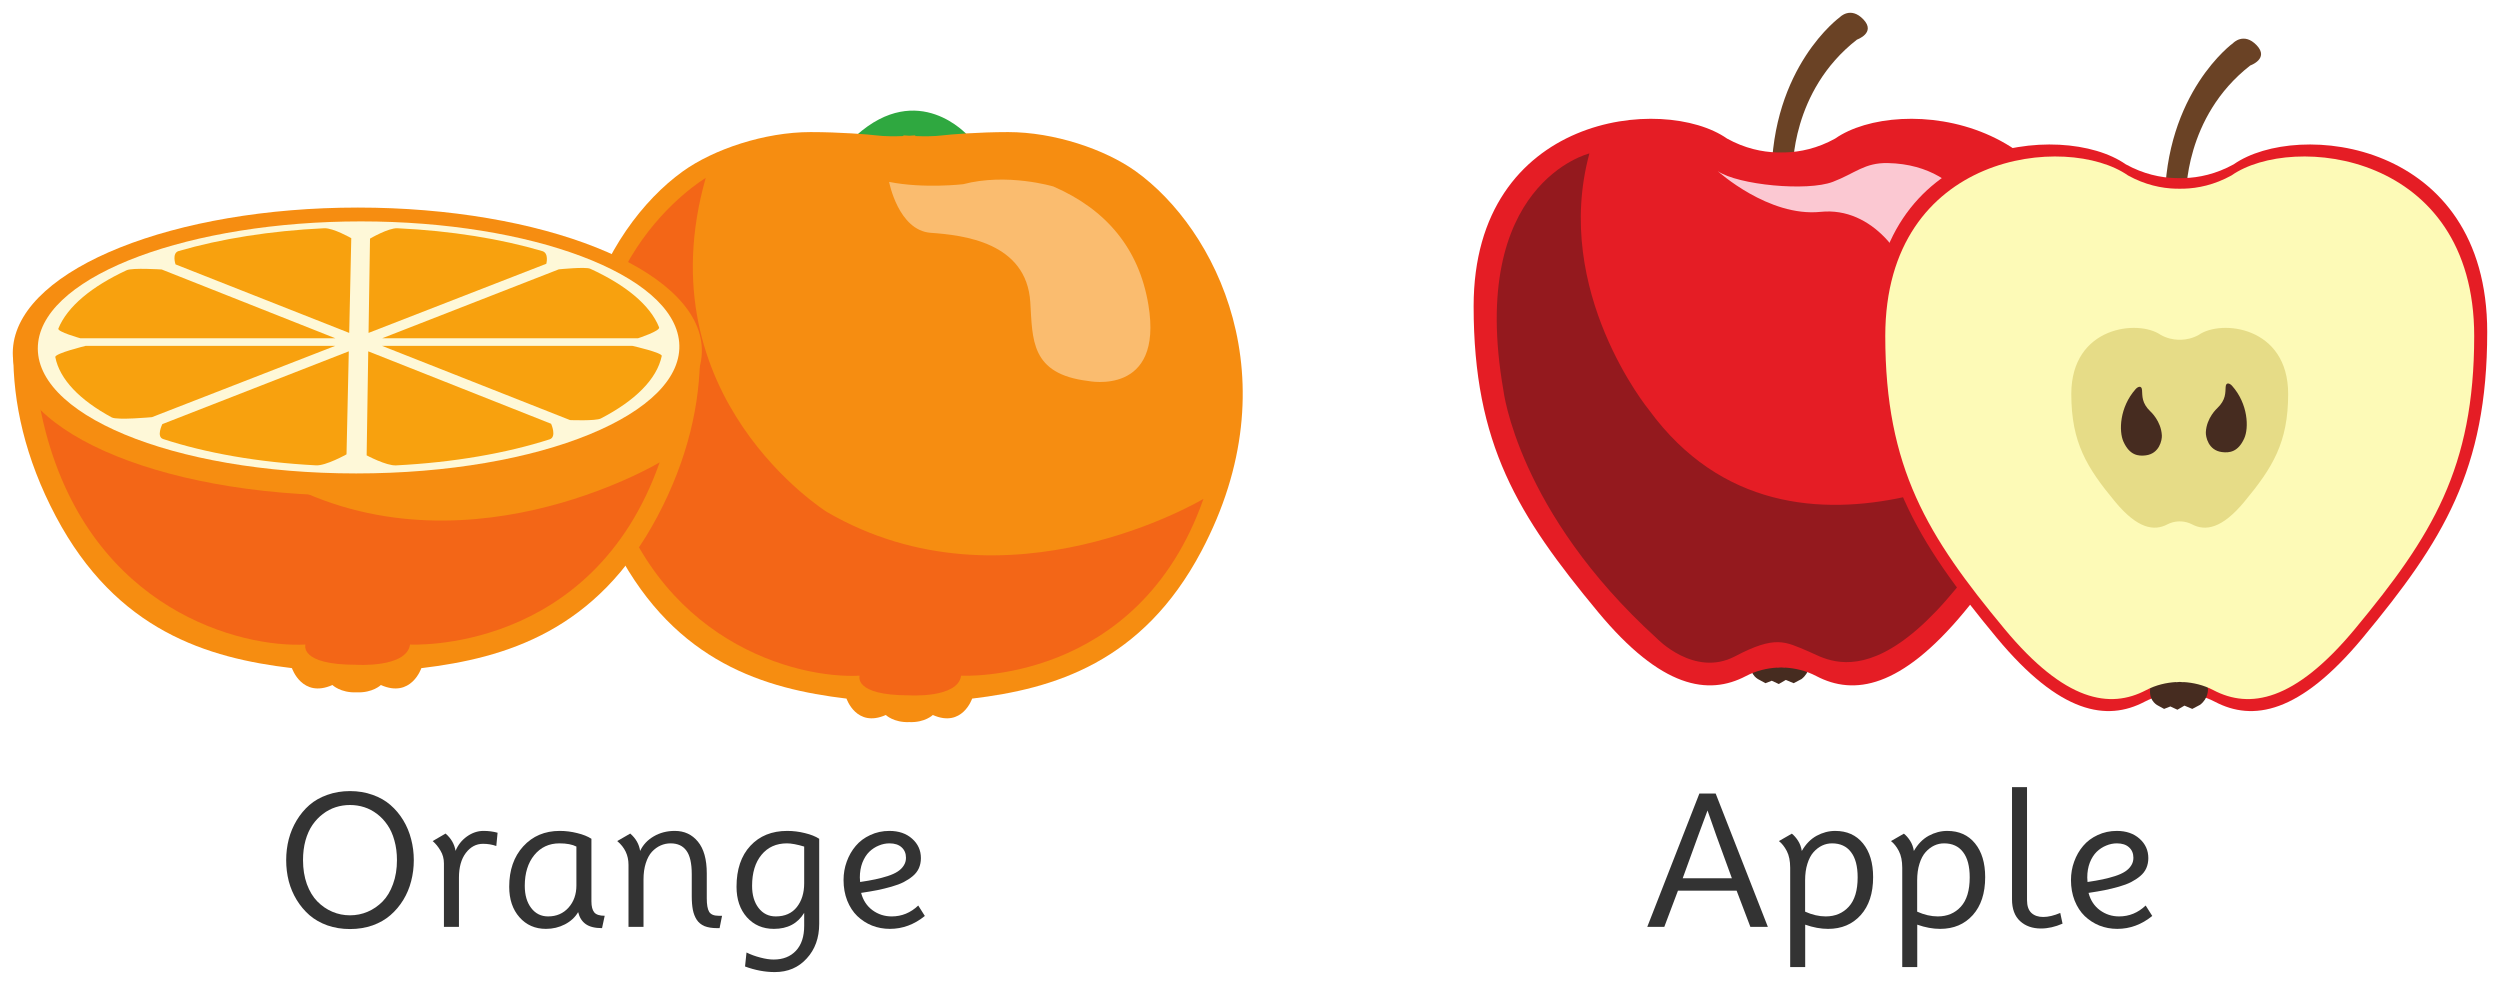
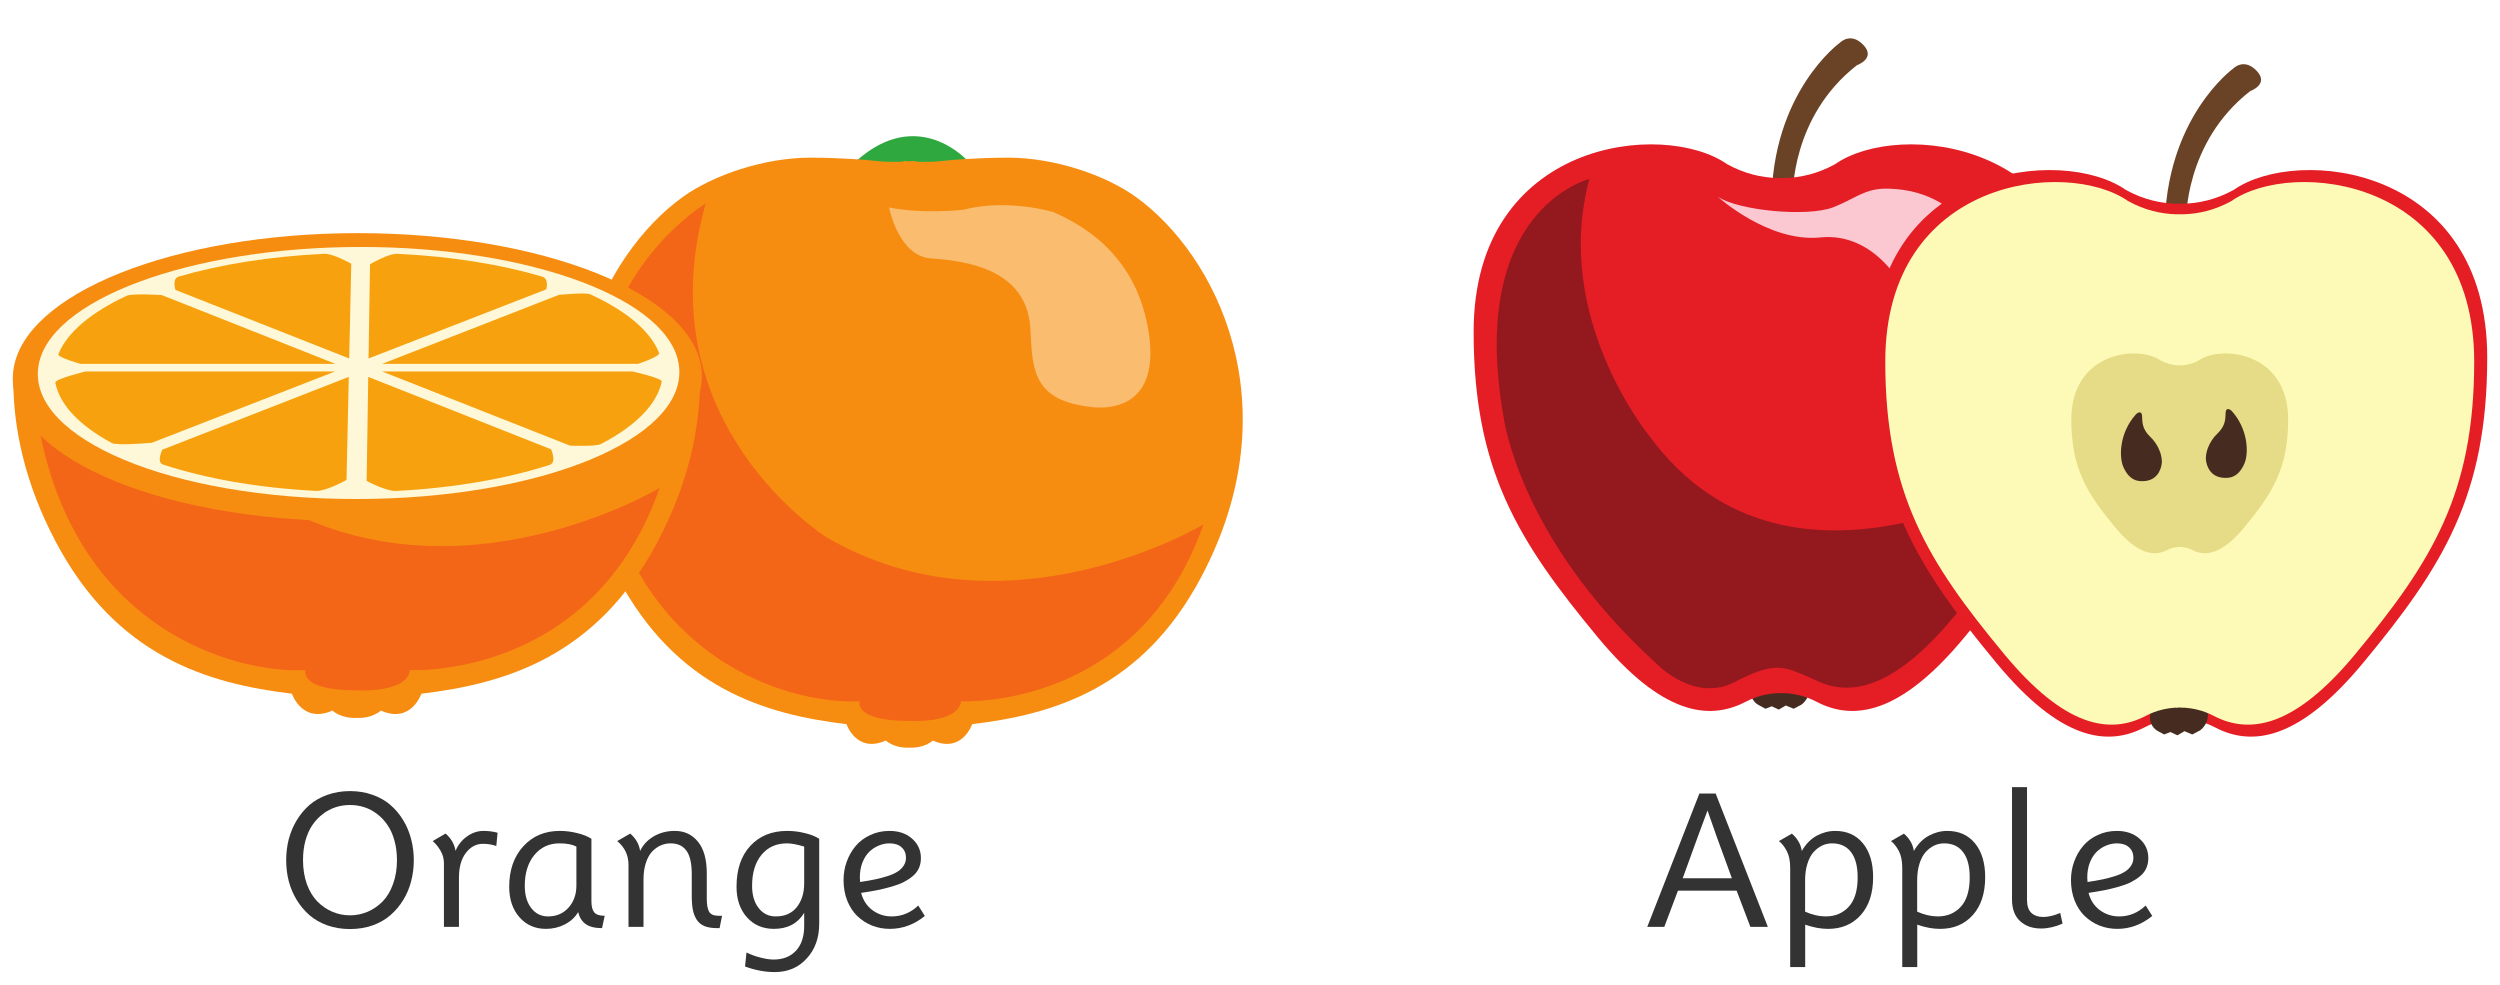
<svg xmlns="http://www.w3.org/2000/svg" version="1.1" width="586.681" height="231.12" id="svg4689">
  <defs id="defs4691">
    <clipPath id="clipPath10831">
      <path d="m 5402.34,3962.16 c -0.88,0.88 -1.77,1.74 -2.66,2.59 l 20.81,5.84 -18.15,-8.43 m -171.34,50.46 -23.48,83.37 c 0.84,0.33 2.17,0.92 3.62,1.76 l 35.47,-83.14 c -5.35,-0.46 -10.56,-1.13 -15.61,-1.99 m -30.56,110.21 c -0.17,0.01 -0.33,0.02 -0.49,0.02 l -0.92,3.27 1.41,-3.29" id="path10833" />
    </clipPath>
    <radialGradient cx="0" cy="0" r="1" fx="0" fy="0" id="radialGradient10835" gradientUnits="userSpaceOnUse" gradientTransform="matrix(563.137,0,0,-563.137,405,400)" spreadMethod="pad">
      <stop id="stop10837" style="stop-color:#f9fdf6;stop-opacity:1" offset="0" />
      <stop id="stop10839" style="stop-color:#f9fdf6;stop-opacity:1" offset="0.141" />
      <stop id="stop10841" style="stop-color:#e6eedb;stop-opacity:1" offset="0.854" />
      <stop id="stop10843" style="stop-color:#e6eedb;stop-opacity:1" offset="0.854" />
      <stop id="stop10845" style="stop-color:#dbe2d1;stop-opacity:1" offset="0.989" />
      <stop id="stop10847" style="stop-color:#dbe2d1;stop-opacity:1" offset="1" />
    </radialGradient>
  </defs>
  <g style="font-size:40px;font-style:normal;font-weight:normal;line-height:125%;letter-spacing:0px;word-spacing:0px;fill:#333333;fill-opacity:1;stroke:none;font-family:topmarksbook" id="text11705-0-82">
    <path d="m 394.884,206.098 11.537,0 -3.652,-10.012 -2.062,-5.887 -2.191,5.908 -3.631,9.99 m -8.314,11.408 12.225,-31.281 3.824,0 12.246,31.281 -4.104,0 -3.223,-8.486 -13.771,0 -3.201,8.486 -3.996,0" style="font-size:44px;font-variant:normal;font-stretch:normal;fill:#333333;font-family:Topmarks;-inkscape-font-specification:Topmarks" id="path3200" />
    <path d="m 423.608,213.94 c 1.661,0.745 3.273,1.117 4.834,1.117 2.22,10e-6 4.025,-0.759 5.414,-2.277 1.389,-1.518 2.084,-3.817 2.084,-6.896 -2e-5,-2.607 -0.523,-4.583 -1.568,-5.93 -1.031,-1.361 -2.514,-2.041 -4.447,-2.041 -0.816,2e-5 -1.59,0.172 -2.32,0.516 -0.73,0.344 -1.404,0.859 -2.02,1.547 -0.602,0.673 -1.081,1.583 -1.439,2.729 -0.358,1.132 -0.537,2.428 -0.537,3.889 l 0,7.348 m -3.502,12.998 0,-23.311 c 0,-1.59 -0.265,-2.893 -0.795,-3.91 -0.53,-1.017 -1.146,-1.798 -1.848,-2.342 l 3.029,-1.74 c 0.501,0.387 0.981,0.931 1.439,1.633 0.458,0.702 0.759,1.511 0.902,2.428 0.931,-1.618 2.091,-2.807 3.48,-3.566 1.404,-0.759 2.857,-1.139 4.361,-1.139 2.75,2e-5 4.92,0.974 6.51,2.922 1.59,1.948 2.385,4.591 2.385,7.928 -3e-5,3.781 -0.974,6.753 -2.922,8.916 -1.934,2.148 -4.483,3.223 -7.648,3.223 -1.704,0 -3.495,-0.329 -5.371,-0.988 l 0,9.947 -3.523,0" style="font-size:44px;font-variant:normal;font-stretch:normal;fill:#333333;font-family:Topmarks;-inkscape-font-specification:Topmarks" id="path3202" />
    <path d="m 449.905,213.94 c 1.661,0.745 3.273,1.117 4.834,1.117 2.22,10e-6 4.025,-0.759 5.414,-2.277 1.389,-1.518 2.084,-3.817 2.084,-6.896 -2e-5,-2.607 -0.523,-4.583 -1.568,-5.93 -1.031,-1.361 -2.514,-2.041 -4.447,-2.041 -0.816,2e-5 -1.59,0.172 -2.32,0.516 -0.73,0.344 -1.404,0.859 -2.02,1.547 -0.602,0.673 -1.081,1.583 -1.439,2.729 -0.358,1.132 -0.537,2.428 -0.537,3.889 l 0,7.348 m -3.502,12.998 0,-23.311 c 0,-1.59 -0.265,-2.893 -0.795,-3.91 -0.53,-1.017 -1.146,-1.798 -1.848,-2.342 l 3.029,-1.74 c 0.501,0.387 0.981,0.931 1.439,1.633 0.458,0.702 0.759,1.511 0.902,2.428 0.931,-1.618 2.091,-2.807 3.48,-3.566 1.404,-0.759 2.857,-1.139 4.361,-1.139 2.75,2e-5 4.92,0.974 6.51,2.922 1.59,1.948 2.385,4.591 2.385,7.928 -2e-5,3.781 -0.974,6.753 -2.922,8.916 -1.934,2.148 -4.483,3.223 -7.648,3.223 -1.704,0 -3.495,-0.329 -5.371,-0.988 l 0,9.947 -3.523,0" style="font-size:44px;font-variant:normal;font-stretch:normal;fill:#333333;font-family:Topmarks;-inkscape-font-specification:Topmarks" id="path3204" />
    <path d="m 483.485,214.241 c -10e-6,0 0.179,0.838 0.537,2.514 -1.733,0.759 -3.423,1.139 -5.07,1.139 -2.005,0 -3.638,-0.58 -4.898,-1.74 -1.26,-1.16 -1.891,-2.857 -1.891,-5.092 l 0,-26.34 3.523,0 0,26.512 c 0,1.361 0.344,2.363 1.031,3.008 0.687,0.63 1.611,0.945 2.771,0.945 1.174,0 2.506,-0.315 3.996,-0.945" style="font-size:44px;font-variant:normal;font-stretch:normal;fill:#333333;font-family:Topmarks;-inkscape-font-specification:Topmarks" id="path3206" />
    <path d="m 489.888,206.979 c 1.375,-0.201 2.564,-0.408 3.566,-0.623 1.003,-0.215 1.977,-0.473 2.922,-0.773 0.96,-0.315 1.733,-0.666 2.32,-1.053 0.602,-0.387 1.074,-0.852 1.418,-1.396 0.358,-0.544 0.537,-1.153 0.537,-1.826 -2e-5,-1.031 -0.344,-1.855 -1.031,-2.471 -0.673,-0.616 -1.619,-0.924 -2.836,-0.924 -0.859,2e-5 -1.697,0.172 -2.514,0.516 -0.816,0.329 -1.561,0.816 -2.234,1.461 -0.659,0.645 -1.196,1.49 -1.611,2.535 -0.401,1.046 -0.602,2.213 -0.602,3.502 0,0.358 0.021,0.709 0.064,1.053 m 6.982,11 c -1.475,0 -2.872,-0.258 -4.189,-0.773 -1.303,-0.53 -2.456,-1.275 -3.459,-2.234 -0.988,-0.96 -1.776,-2.17 -2.363,-3.631 -0.573,-1.461 -0.859,-3.072 -0.859,-4.834 0,-1.504 0.251,-2.943 0.752,-4.318 0.501,-1.389 1.203,-2.614 2.105,-3.674 0.902,-1.074 2.041,-1.926 3.416,-2.557 1.375,-0.645 2.872,-0.967 4.49,-0.967 2.191,2e-5 3.967,0.609 5.328,1.826 1.375,1.217 2.062,2.736 2.062,4.555 -2e-5,0.859 -0.158,1.647 -0.473,2.363 -0.315,0.702 -0.788,1.318 -1.418,1.848 -0.63,0.53 -1.346,1.003 -2.148,1.418 -0.788,0.401 -1.74,0.759 -2.857,1.074 -1.103,0.315 -2.213,0.587 -3.33,0.816 -1.103,0.215 -2.37,0.43 -3.803,0.645 0.458,1.733 1.346,3.087 2.664,4.061 1.332,0.974 2.836,1.461 4.512,1.461 2.363,10e-6 4.44,-0.852 6.23,-2.557 l 1.547,2.449 c -2.492,2.02 -5.228,3.029 -8.207,3.029" style="font-size:44px;font-variant:normal;font-stretch:normal;fill:#333333;font-family:Topmarks;-inkscape-font-specification:Topmarks" id="path3208" />
  </g>
-   <g id="g7017" transform="matrix(1.762605,0,0,1.851422,-156.6211,-377.7289)">
+   <g id="g7017" transform="matrix(1.762605,0,0,1.851422,-156.6211,-371.7289)">
    <path style="fill:#462c20;fill-opacity:1;fill-rule:nonzero;stroke:none" id="path7683" d="m 329.746,288.118 c 0,0 0.102,1.146 -1.042,1.979 l -1.042,0.521 -1.04,-0.416 -0.938,0.52 -0.938,-0.416 -0.835,0.312 -0.834,-0.434 c 0,0 -1.249,-0.505 -1.041,-1.857 0.21,-1.355 7.71,-0.209 7.71,-0.209" />
    <path style="fill:#6a4225;fill-opacity:1;fill-rule:nonzero;stroke:none" id="path7685" d="m 327.556,225.55 c 0,0 -0.284,-9.963 8.537,-16.508 0,0 2.561,-0.853 0.855,-2.561 -1.709,-1.706 -3.13,-0.284 -3.13,-0.284 0,0 -9.107,6.26 -9.107,20.49 0,14.229 3.13,8.537 2.845,-1.137" />
    <path style="fill:#e51d25;fill-opacity:1;fill-rule:nonzero;stroke:none" id="path7687" d="m 333.182,221.591 c -2.355,1.239 -4.65,1.7 -6.666,1.751 l 0,-0.005 c -0.171,0.007 -0.346,0.005 -0.522,0.007 -0.174,-0.002 -0.35,0 -0.52,-0.007 l 0,0.005 c -2.019,-0.051 -4.312,-0.512 -6.668,-1.751 -8.438,-5.625 -33.75,-3.127 -33.75,21.25 0,17.5 5.889,26.494 16.562,38.75 8.438,9.688 14.688,10.625 19.688,8.125 1.409,-0.705 2.835,-0.998 4.168,-1.076 l 0,0.022 c 0.175,-0.015 0.349,-0.028 0.52,-0.039 0.174,0.011 0.346,0.024 0.522,0.039 l 0,-0.022 c 1.33,0.079 2.759,0.371 4.166,1.076 5,2.5 11.25,1.562 19.688,-8.125 10.675,-12.256 16.562,-21.25 16.562,-38.75 0,-24.378 -25.312,-26.875 -33.75,-21.25" />
    <path style="fill:#fbc8d2;fill-opacity:1;fill-rule:nonzero;stroke:none" id="path7689" d="m 332.881,227.07 c -3.393,1.234 -12.607,0.409 -15.325,-1.357 0,0 6.766,5.841 13.694,5.161 6.929,-0.679 11.684,5.841 12.498,10.461 0.815,4.619 3.804,4.346 5.298,4.075 0,0 6.929,-0.951 4.484,-10.595 0,0 -2.184,-9.896 -13.314,-10.125 -3.123,-0.064 -4.346,1.294 -7.334,2.38" />
    <path style="fill:#94191e;fill-opacity:1;fill-rule:nonzero;stroke:none" id="path7691" d="m 300.474,223.466 c 0,0 -16.25,3.75 -11.459,30 0,0 1.875,15.416 20.416,31.459 0,0 5.001,5 10.418,2.291 5.416,-2.709 6.666,-1.875 9.791,-0.625 3.125,1.25 12.916,8.125 32.501,-27.291 0,0 -34.584,21.666 -53.75,-3.334 0,0 -12.918,-15 -7.918,-32.5" />
  </g>
-   <g id="g7008" transform="matrix(1.762605,0,0,1.851422,-237.7009,-377.7289)">
+   <g id="g7008" transform="matrix(1.762605,0,0,1.851422,-237.7009,-371.7289)">
    <path style="fill:#6a4225;fill-opacity:1;fill-rule:nonzero;stroke:none" id="path7693" d="m 425.917,228.828 c 0,0 -0.284,-9.963 8.539,-16.508 0,0 2.56,-0.853 0.854,-2.561 -1.709,-1.706 -3.131,-0.284 -3.131,-0.284 0,0 -9.107,6.26 -9.107,20.49 0,14.229 3.131,8.537 2.846,-1.137" />
    <path style="fill:#e51d25;fill-opacity:1;fill-rule:nonzero;stroke:none" id="path7695" d="m 432.255,224.848 c -2.355,1.238 -4.65,1.7 -6.666,1.75 l 0,-0.004 c -0.171,0.006 -0.347,0.005 -0.522,0.006 -0.174,-0.001 -0.35,0 -0.52,-0.006 l 0,0.004 c -2.019,-0.05 -4.312,-0.512 -6.668,-1.75 -8.438,-5.625 -33.75,-3.127 -33.75,21.25 0,17.5 5.889,26.494 16.562,38.75 8.438,9.688 14.688,10.625 19.688,8.125 1.409,-0.705 2.835,-0.999 4.168,-1.076 l 0,0.022 c 0.174,-0.014 0.349,-0.028 0.52,-0.039 0.172,0.011 0.346,0.025 0.522,0.039 l 0,-0.022 c 1.33,0.077 2.759,0.371 4.166,1.076 5,2.5 11.25,1.562 19.688,-8.125 10.675,-12.256 16.562,-21.25 16.562,-38.75 0,-24.378 -25.312,-26.875 -33.75,-21.25" />
    <path style="fill:#462c20;fill-opacity:1;fill-rule:nonzero;stroke:none" id="path7697" d="m 428.819,291.377 c 0,0 0.102,1.145 -1.042,1.979 l -1.042,0.521 -1.04,-0.417 -0.938,0.521 -0.938,-0.416 -0.835,0.312 -0.834,-0.435 c 0,0 -1.103,-0.49 -1.041,-1.857 0.261,-5.709 4.18,-5.424 6.354,-3.611 1.304,1.086 1.356,3.404 1.356,3.404" />
    <path style="fill:#fdfab7;fill-opacity:1;fill-rule:nonzero;stroke:none" id="path7699" d="m 431.951,226.261 c -2.255,1.186 -4.454,1.63 -6.385,1.679 l 0,-0.006 c -0.164,0.007 -0.331,0.006 -0.5,0.009 -0.166,-0.002 -0.336,-0.001 -0.499,-0.009 l 0,0.006 c -1.933,-0.049 -4.13,-0.492 -6.384,-1.679 -8.081,-5.388 -32.321,-2.995 -32.321,20.35 0,16.76 5.638,25.374 15.861,37.112 8.08,9.277 14.065,10.174 18.854,7.78 1.349,-0.675 2.715,-0.956 3.99,-1.03 l 0,0.022 c 0.168,-0.015 0.335,-0.028 0.499,-0.039 0.166,0.011 0.331,0.024 0.5,0.039 l 0,-0.022 c 1.275,0.074 2.641,0.355 3.99,1.03 4.789,2.394 10.774,1.498 18.855,-7.78 10.221,-11.739 15.861,-20.352 15.861,-37.112 0,-23.345 -24.241,-25.738 -32.321,-20.35" />
    <path style="fill:#e6dc87;fill-opacity:1;fill-rule:nonzero;stroke:none" id="path7701" d="m 427.602,246.467 c -0.831,0.438 -1.64,0.599 -2.351,0.618 l 0,-0.003 -0.185,0.003 -0.184,-0.003 0,0.003 c -0.711,-0.019 -1.52,-0.18 -2.351,-0.618 -2.974,-1.985 -11.901,-1.104 -11.901,7.492 0,6.173 2.078,9.344 5.841,13.666 2.975,3.416 5.179,3.746 6.942,2.865 0.496,-0.249 1,-0.351 1.469,-0.38 l 0,0.009 0.184,-0.015 0.185,0.015 0,-0.009 c 0.469,0.029 0.973,0.131 1.469,0.38 1.764,0.881 3.967,0.551 6.942,-2.865 3.764,-4.322 5.841,-7.494 5.841,-13.666 0,-8.596 -8.928,-9.477 -11.901,-7.492" />
    <path style="fill:#462c20;fill-opacity:1;fill-rule:nonzero;stroke:none" id="path7703" d="m 431.182,253.045 c -0.058,0.752 0.066,1.637 -1.131,2.726 0,0 -1.416,1.196 -1.509,3.035 -0.026,0.561 0.311,2.3 2.151,2.518 0.985,0.117 2.141,0.002 2.964,-1.74 0.623,-1.317 0.531,-4.356 -1.624,-6.664 -0.281,-0.3 -0.801,-0.52 -0.851,0.125" />
    <path style="fill:#462c20;fill-opacity:1;fill-rule:nonzero;stroke:none" id="path7705" d="m 420.047,253.461 c 0.058,0.752 -0.068,1.637 1.131,2.726 0,0 1.415,1.198 1.509,3.036 0.028,0.56 -0.312,2.299 -2.15,2.518 -0.986,0.116 -2.141,0.001 -2.964,-1.741 -0.623,-1.316 -0.532,-4.356 1.624,-6.662 0.28,-0.3 0.8,-0.52 0.85,0.124" />
  </g>
-   <g id="g7600" transform="matrix(1.844332,0,0,1.844332,-55.87059,-266.0137)">
+   <g id="g7600" transform="matrix(1.844332,0,0,1.844332,-55.87059,-260.0137)">
    <path style="fill:#2fa840;fill-opacity:1;fill-rule:nonzero;stroke:none" id="path7783" d="m 153.421,161.456 c 0,0 -6.25,-7.084 -14.167,0 0,0 6.251,7.082 14.167,0" />
    <path style="fill:#f68d11;fill-opacity:1;fill-rule:nonzero;stroke:none" id="path7785" d="m 174.82,166.039 c -3.916,-2.815 -10.416,-5 -16.25,-5 -3.71,0 -7.456,0.302 -8.332,0.417 -1.096,0.142 -2.455,0.13 -3.484,0.089 l 0,-0.089 c 0,0 -0.305,0.025 -0.758,0.051 -0.453,-0.026 -0.758,-0.051 -0.758,-0.051 l 0,0.089 c -1.029,0.041 -2.388,0.054 -3.484,-0.089 -0.876,-0.115 -4.623,-0.417 -8.333,-0.417 -5.834,0 -12.334,2.185 -16.25,5 -10.15,7.295 -19.956,26.383 -8.334,48.334 7.5,14.166 18.75,17.5 29.166,18.75 0,0 1.25,3.75 5,2.084 0,0 1.002,0.986 2.992,0.905 1.99,0.081 2.992,-0.905 2.992,-0.905 3.75,1.666 5,-2.084 5,-2.084 10.416,-1.25 21.666,-4.584 29.166,-18.75 11.622,-21.951 1.816,-41.039 -8.334,-48.334" />
    <path style="fill:#fabc6f;fill-opacity:1;fill-rule:nonzero;stroke:none" id="path7787" d="m 176.41,182.988 c -1.178,-7.067 -5.301,-12.075 -12.076,-15.023 0,0 -5.891,-1.768 -11.488,-0.294 0,0 -5.006,0.59 -9.425,-0.294 0,0 1.179,6.185 5.302,6.479 4.124,0.296 12.188,1.192 12.666,8.838 0.294,4.713 -0.001,9.131 7.363,10.015 0,0 9.61,1.995 7.658,-9.721" />
    <path style="fill:#f36617;fill-opacity:1;fill-rule:nonzero;stroke:none" id="path7789" d="m 120.087,166.873 c 0,0 -19.288,11.386 -12.5,37.084 5.834,22.082 24.166,26.666 32.084,26.25 0,0 -0.833,2.5 6.25,2.5 0,0 6.25,0.416 6.666,-2.5 0,0 22.5,1.25 30.834,-22.5 0,0 -25.001,15 -47.917,1.666 0,0 -23.333,-14.584 -15.416,-42.5" />
  </g>
-   <g id="g7606" transform="matrix(1.899848,0,0,1.899848,-192.9665,-427.315)">
+   <g id="g7606" transform="matrix(1.899848,0,0,1.899848,-192.9665,-421.315)">
    <path style="fill:#f68d11;fill-opacity:1;fill-rule:nonzero;stroke:none" id="path9591" d="m 185.892,267.681 c 0.449,0.416 0.316,0.159 -0.326,0.176 -0.648,0.02 -1.292,0.075 -1.938,0.125 -1.187,0.089 -2.359,0.115 -3.521,-0.2 -0.437,-0.117 -0.791,-0.307 -1.082,-0.544 -4.855,2.035 -9.766,1.857 -15.041,1.827 -7.09,-0.039 -14.163,-0.383 -21.245,-0.656 -3.688,-0.142 -7.583,0.129 -11.24,-0.325 -0.826,-0.102 -1.594,-0.251 -2.334,-0.43 -0.203,0.044 -0.418,0.071 -0.649,0.074 -8.449,0.085 -16.856,1.02 -25.305,0.656 -0.047,6.259 1.45,13.133 5.254,20.317 7.5,14.168 18.75,17.5 29.166,18.75 0,0 1.25,3.75 5,2.083 0,0 1.002,0.986 2.992,0.906 1.99,0.08 2.992,-0.906 2.992,-0.906 3.75,1.667 5,-2.083 5,-2.083 10.416,-1.25 21.666,-4.582 29.166,-18.75 3.792,-7.16 5.292,-14.012 5.255,-20.254 -0.714,0.071 -1.471,-0.141 -2.144,-0.767" />
    <path style="fill:#f36617;fill-opacity:1;fill-rule:nonzero;stroke:none" id="path9593" d="m 135.131,283.702 c 0,0 -8.538,-5.35 -13.531,-15.754 -5.271,0.246 -10.535,0.593 -15.81,0.52 0.064,3.007 0.49,6.271 1.426,9.816 5.834,22.084 24.166,26.668 32.084,26.25 0,0 -0.833,2.5 6.25,2.5 0,0 6.25,0.417 6.666,-2.5 0,0 22.5,1.25 30.834,-22.5 0,0 -25.002,15 -47.918,1.667" />
    <path style="fill:#f68d11;fill-opacity:1;fill-rule:nonzero;stroke:none" id="path9595" d="m 188.238,267.594 c 0.849,10.045 -18.434,18.547 -43.096,18.547 -24.663,0 -43.141,-8.502 -41.938,-18.547 1.147,-9.582 19.912,-17.035 42.57,-17.035 22.658,0 41.659,7.452 42.464,17.035" />
    <path style="fill:#fef8d8;fill-opacity:1;fill-rule:nonzero;stroke:none" id="path9597" d="m 185.462,267.174 c 0.782,8.79 -17.061,16.227 -39.893,16.227 -22.827,0 -40.391,-7.438 -39.28,-16.227 1.064,-8.384 18.894,-14.906 39.865,-14.906 20.973,0 38.558,6.522 39.308,14.906" />
    <path style="fill:#f8a10e;fill-opacity:1;fill-rule:nonzero;stroke:none" id="path9599" d="m 141.616,253.114 c -6.663,0.312 -12.816,1.312 -17.978,2.815 -0.867,0.255 -0.386,1.649 -0.386,1.649 l 21.452,8.464 0.255,-11.701 c 0,0 -2.231,-1.28 -3.344,-1.226" />
    <path style="fill:#f8a10e;fill-opacity:1;fill-rule:nonzero;stroke:none" id="path9601" d="m 142.968,267.646 -30.832,0 c 0,0 -3.82,0.93 -3.735,1.386 0.541,2.755 3.021,5.312 6.972,7.449 0.67,0.369 4.968,-0.033 4.968,-0.033 l 22.628,-8.803" />
    <path style="fill:#f8a10e;fill-opacity:1;fill-rule:nonzero;stroke:none" id="path9603" d="m 147.274,254.394 -0.181,11.648 21.957,-8.541 c 0,0 0.355,-1.315 -0.499,-1.566 -5.109,-1.508 -11.233,-2.509 -17.893,-2.82 -1.108,-0.054 -3.384,1.28 -3.384,1.28" />
    <path style="fill:#f8a10e;fill-opacity:1;fill-rule:nonzero;stroke:none" id="path9605" d="m 142.994,266.704 -21.448,-8.496 c 0,0 -3.635,-0.235 -4.334,0.092 -4.307,2.001 -7.315,4.469 -8.436,7.206 -0.162,0.393 2.719,1.198 2.719,1.198 l 31.499,0" />
    <path style="fill:#f8a10e;fill-opacity:1;fill-rule:nonzero;stroke:none" id="path9607" d="m 144.652,268.317 -23.03,8.989 c 0,0 -0.779,1.558 0.098,1.845 5.252,1.72 11.733,2.879 18.892,3.25 1.226,0.064 3.76,-1.36 3.76,-1.36 l 0.281,-12.724" />
    <path style="fill:#f8a10e;fill-opacity:1;fill-rule:nonzero;stroke:none" id="path9609" d="m 148.766,267.646 23.217,9.164 c 0,0 3.182,0.125 3.797,-0.195 4.24,-2.2 6.927,-4.855 7.53,-7.721 0.09,-0.411 -3.616,-1.248 -3.616,-1.248 l -30.928,0" />
    <path style="fill:#f8a10e;fill-opacity:1;fill-rule:nonzero;stroke:none" id="path9611" d="m 148.78,266.704 31.6,0 c 0,0 2.78,-0.907 2.602,-1.35 -1.103,-2.764 -4.141,-5.241 -8.509,-7.24 -0.566,-0.259 -3.88,0.076 -3.88,0.076 l -21.812,8.514" />
    <path style="fill:#f8a10e;fill-opacity:1;fill-rule:nonzero;stroke:none" id="path9613" d="m 147.056,268.317 -0.198,12.849 c 0,0 2.431,1.301 3.628,1.24 7.148,-0.364 13.653,-1.512 18.967,-3.215 0.93,-0.297 0.19,-1.926 0.19,-1.926 l -22.587,-8.947" />
  </g>
  <g style="font-size:40px;font-style:normal;font-weight:normal;line-height:125%;letter-spacing:0px;word-spacing:0px;fill:#333333;fill-opacity:1;stroke:none;font-family:topmarksbook" id="text11705-0-82-1">
    <path d="m 87.441,217.163 c -1.633,0.573 -3.402,0.859 -5.307,0.859 -1.905,0 -3.674,-0.286 -5.307,-0.859 -1.633,-0.587 -3.036,-1.389 -4.211,-2.406 -1.16,-1.017 -2.156,-2.206 -2.986,-3.566 -0.831,-1.361 -1.454,-2.829 -1.869,-4.404 -0.401,-1.59 -0.602,-3.23 -0.602,-4.92 -3e-6,-1.704 0.201,-3.344 0.602,-4.92 0.415,-1.59 1.038,-3.072 1.869,-4.447 0.831,-1.375 1.826,-2.571 2.986,-3.588 1.174,-1.017 2.578,-1.812 4.211,-2.385 1.633,-0.587 3.402,-0.881 5.307,-0.881 1.905,4e-5 3.674,0.294 5.307,0.881 1.633,0.573 3.029,1.368 4.189,2.385 1.174,1.017 2.177,2.213 3.008,3.588 0.831,1.375 1.447,2.857 1.848,4.447 0.415,1.576 0.623,3.216 0.623,4.92 -3.3e-5,1.69 -0.208,3.33 -0.623,4.92 -0.401,1.576 -1.017,3.044 -1.848,4.404 -0.831,1.361 -1.833,2.549 -3.008,3.566 -1.16,1.017 -2.557,1.819 -4.189,2.406 m -9.453,-3.201 c 1.303,0.559 2.686,0.838 4.146,0.838 1.461,0 2.843,-0.279 4.146,-0.838 1.303,-0.559 2.471,-1.361 3.502,-2.406 1.031,-1.046 1.848,-2.406 2.449,-4.082 0.616,-1.676 0.924,-3.552 0.924,-5.629 -2.9e-5,-1.676 -0.201,-3.215 -0.602,-4.619 -0.387,-1.418 -0.931,-2.628 -1.633,-3.631 -0.688,-1.017 -1.497,-1.876 -2.428,-2.578 -0.931,-0.716 -1.934,-1.246 -3.008,-1.59 -1.074,-0.344 -2.191,-0.516 -3.352,-0.516 -1.16,3e-5 -2.277,0.172 -3.352,0.516 -1.074,0.344 -2.077,0.874 -3.008,1.59 -0.931,0.702 -1.747,1.561 -2.449,2.578 -0.688,1.003 -1.232,2.213 -1.633,3.631 -0.387,1.404 -0.58,2.943 -0.58,4.619 -7e-6,2.077 0.301,3.953 0.902,5.629 0.616,1.676 1.439,3.036 2.471,4.082 1.031,1.046 2.199,1.848 3.502,2.406" style="font-size:44px;font-variant:normal;font-stretch:normal;fill:#333333;font-family:Topmarks;-inkscape-font-specification:Topmarks" id="path3187" />
    <path d="m 104.178,217.506 0,-14.889 c 0,-1.117 -0.272,-2.12 -0.816,-3.008 -0.53,-0.902 -1.139,-1.647 -1.826,-2.234 l 3.029,-1.762 c 1.303,1.132 2.084,2.485 2.342,4.061 0.559,-1.375 1.447,-2.499 2.664,-3.373 1.232,-0.874 2.528,-1.311 3.889,-1.311 1.174,2e-5 2.277,0.143 3.309,0.43 l -0.301,3.115 c -0.974,-0.344 -2.012,-0.516 -3.115,-0.516 -1.604,2e-5 -2.951,0.716 -4.039,2.148 -1.074,1.418 -1.611,3.352 -1.611,5.801 l 0,11.537 -3.523,0" style="font-size:44px;font-variant:normal;font-stretch:normal;fill:#333333;font-family:Topmarks;-inkscape-font-specification:Topmarks" id="path3189" />
    <path d="m 128.627,215.057 c 1.962,10e-6 3.559,-0.687 4.791,-2.062 1.232,-1.375 1.848,-3.115 1.848,-5.221 l 0,-9.109 c -0.96,-0.501 -2.285,-0.752 -3.975,-0.752 -2.435,2e-5 -4.404,0.917 -5.908,2.75 -1.49,1.833 -2.234,4.24 -2.234,7.219 -1e-5,2.148 0.501,3.882 1.504,5.199 1.003,1.318 2.327,1.977 3.975,1.977 m -0.516,2.922 c -2.535,0 -4.605,-0.91 -6.209,-2.729 -1.604,-1.819 -2.406,-4.204 -2.406,-7.154 0,-3.91 1.096,-7.068 3.287,-9.475 2.206,-2.421 5.063,-3.631 8.572,-3.631 1.375,2e-5 2.743,0.172 4.104,0.516 1.361,0.329 2.471,0.773 3.33,1.332 l 0,14.695 c -2e-5,1.174 0.222,2.034 0.666,2.578 0.444,0.53 1.26,0.795 2.449,0.795 l -0.623,2.9 c -1.661,0 -2.936,-0.315 -3.824,-0.945 -0.888,-0.63 -1.482,-1.568 -1.783,-2.814 -0.702,1.203 -1.74,2.163 -3.115,2.879 -1.361,0.702 -2.843,1.053 -4.447,1.053" style="font-size:44px;font-variant:normal;font-stretch:normal;fill:#333333;font-family:Topmarks;-inkscape-font-specification:Topmarks" id="path3191" />
    <path d="m 169.447,214.907 -0.58,2.9 -0.602,0 c -1.175,0 -2.156,-0.158 -2.943,-0.473 -0.773,-0.329 -1.382,-0.831 -1.826,-1.504 -0.43,-0.673 -0.73,-1.447 -0.902,-2.32 -0.172,-0.888 -0.258,-1.977 -0.258,-3.266 l 0,-5.113 c -2e-5,-2.549 -0.423,-4.39 -1.268,-5.521 -0.831,-1.131 -2.063,-1.697 -3.695,-1.697 -0.816,2e-5 -1.597,0.165 -2.342,0.494 -0.745,0.329 -1.425,0.824 -2.041,1.482 -0.602,0.659 -1.081,1.547 -1.439,2.664 -0.358,1.117 -0.537,2.392 -0.537,3.824 l 0,11.129 -3.523,0 0,-14.588 c 0,-2.22 -0.881,-4.068 -2.643,-5.543 l 3.051,-1.762 c 1.318,1.146 2.091,2.507 2.32,4.082 0.673,-1.432 1.733,-2.571 3.18,-3.416 1.461,-0.859 3.115,-1.289 4.963,-1.289 2.234,2e-5 4.039,0.838 5.414,2.514 1.389,1.676 2.084,4.161 2.084,7.455 l 0,5.865 c -3e-5,1.475 0.186,2.528 0.559,3.158 0.387,0.616 1.117,0.924 2.191,0.924 l 0.838,0" style="font-size:44px;font-variant:normal;font-stretch:normal;fill:#333333;font-family:Topmarks;-inkscape-font-specification:Topmarks" id="path3193" />
    <path d="m 182.059,215.057 c 2.12,10e-6 3.76,-0.723 4.92,-2.17 1.16,-1.461 1.74,-3.33 1.74,-5.607 l 0,-8.615 c -1.676,-0.501 -3.022,-0.752 -4.039,-0.752 -2.507,2e-5 -4.497,0.895 -5.973,2.686 -1.475,1.79 -2.213,4.218 -2.213,7.283 0,2.148 0.508,3.882 1.525,5.199 1.017,1.318 2.363,1.977 4.039,1.977 m -0.236,13.062 c -2.292,-1e-5 -4.619,-0.437 -6.982,-1.311 l 0.344,-3.287 c 0.974,0.487 2.048,0.881 3.223,1.182 1.174,0.315 2.22,0.473 3.137,0.473 2.206,0 3.953,-0.688 5.242,-2.062 1.289,-1.375 1.934,-3.323 1.934,-5.844 l 0,-3.051 c -1.518,2.507 -3.889,3.76 -7.111,3.76 -2.592,0 -4.705,-0.91 -6.338,-2.729 -1.618,-1.819 -2.428,-4.204 -2.428,-7.154 -10e-6,-4.068 1.081,-7.269 3.244,-9.604 2.163,-2.335 5.049,-3.502 8.658,-3.502 1.389,2e-5 2.771,0.172 4.146,0.516 1.375,0.329 2.492,0.773 3.352,1.332 l 0,19.98 c -2e-5,3.28 -0.974,5.98 -2.922,8.1 -1.934,2.134 -4.433,3.201 -7.498,3.201" style="font-size:44px;font-variant:normal;font-stretch:normal;fill:#333333;font-family:Topmarks;-inkscape-font-specification:Topmarks" id="path3195" />
    <path d="m 201.846,206.979 c 1.375,-0.201 2.564,-0.408 3.566,-0.623 1.003,-0.215 1.977,-0.473 2.922,-0.773 0.96,-0.315 1.733,-0.666 2.32,-1.053 0.602,-0.387 1.074,-0.852 1.418,-1.396 0.358,-0.544 0.537,-1.153 0.537,-1.826 -2e-5,-1.031 -0.344,-1.855 -1.031,-2.471 -0.673,-0.616 -1.619,-0.924 -2.836,-0.924 -0.859,2e-5 -1.697,0.172 -2.514,0.516 -0.816,0.329 -1.561,0.816 -2.234,1.461 -0.659,0.645 -1.196,1.49 -1.611,2.535 -0.401,1.046 -0.602,2.213 -0.602,3.502 -1e-5,0.358 0.021,0.709 0.064,1.053 m 6.982,11 c -1.475,0 -2.872,-0.258 -4.189,-0.773 -1.303,-0.53 -2.456,-1.275 -3.459,-2.234 -0.988,-0.96 -1.776,-2.17 -2.363,-3.631 -0.573,-1.461 -0.859,-3.072 -0.859,-4.834 0,-1.504 0.251,-2.943 0.752,-4.318 0.501,-1.389 1.203,-2.614 2.105,-3.674 0.902,-1.074 2.041,-1.926 3.416,-2.557 1.375,-0.645 2.872,-0.967 4.49,-0.967 2.191,2e-5 3.967,0.609 5.328,1.826 1.375,1.217 2.062,2.736 2.062,4.555 -2e-5,0.859 -0.158,1.647 -0.473,2.363 -0.315,0.702 -0.788,1.318 -1.418,1.848 -0.63,0.53 -1.346,1.003 -2.148,1.418 -0.788,0.401 -1.74,0.759 -2.857,1.074 -1.103,0.315 -2.213,0.587 -3.33,0.816 -1.103,0.215 -2.37,0.43 -3.803,0.645 0.458,1.733 1.346,3.087 2.664,4.061 1.332,0.974 2.836,1.461 4.512,1.461 2.363,10e-6 4.44,-0.852 6.23,-2.557 l 1.547,2.449 c -2.492,2.02 -5.228,3.029 -8.207,3.029" style="font-size:44px;font-variant:normal;font-stretch:normal;fill:#333333;font-family:Topmarks;-inkscape-font-specification:Topmarks" id="path3197" />
  </g>
</svg>
